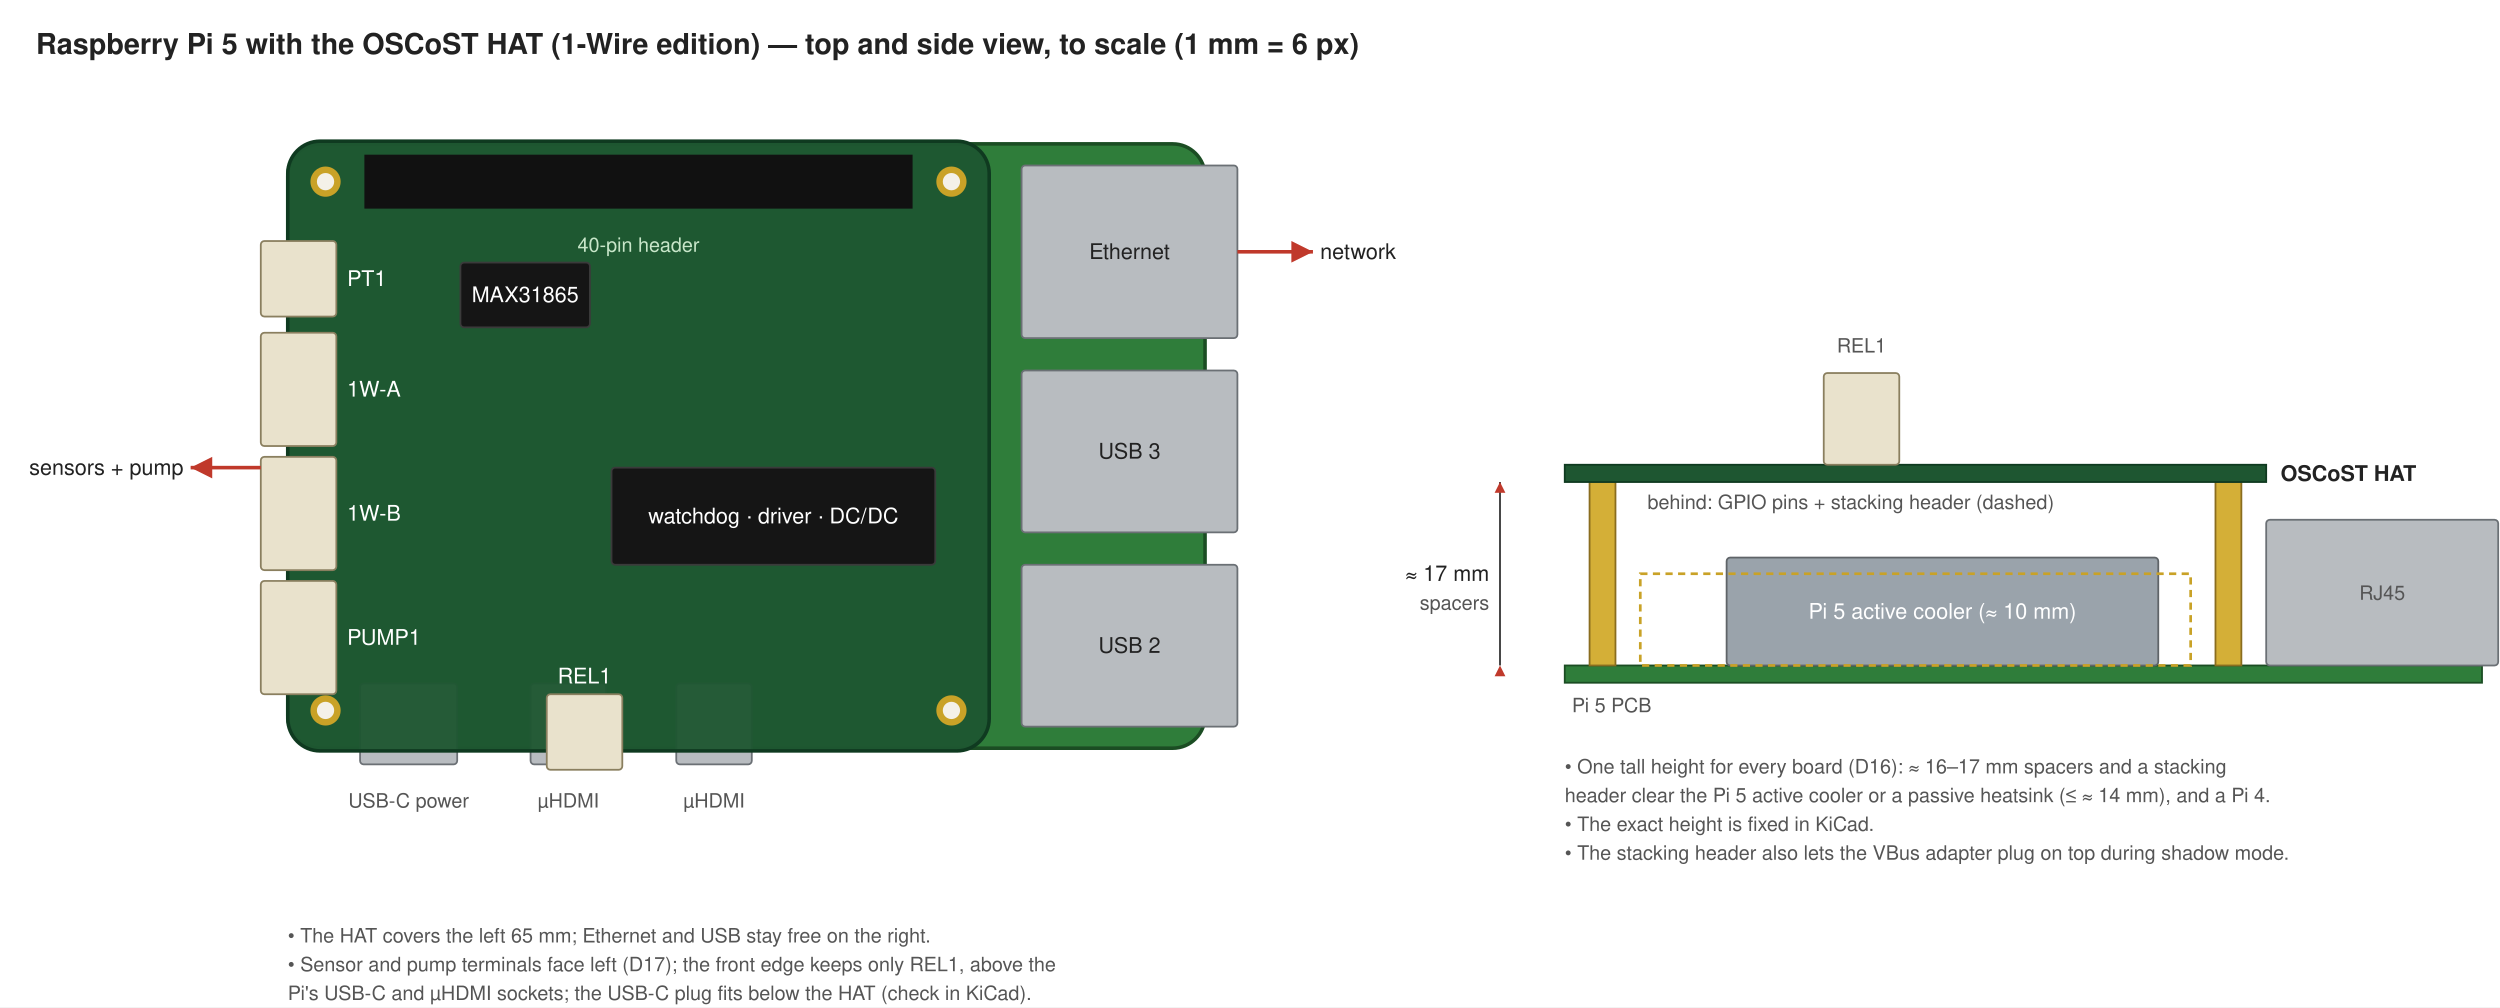
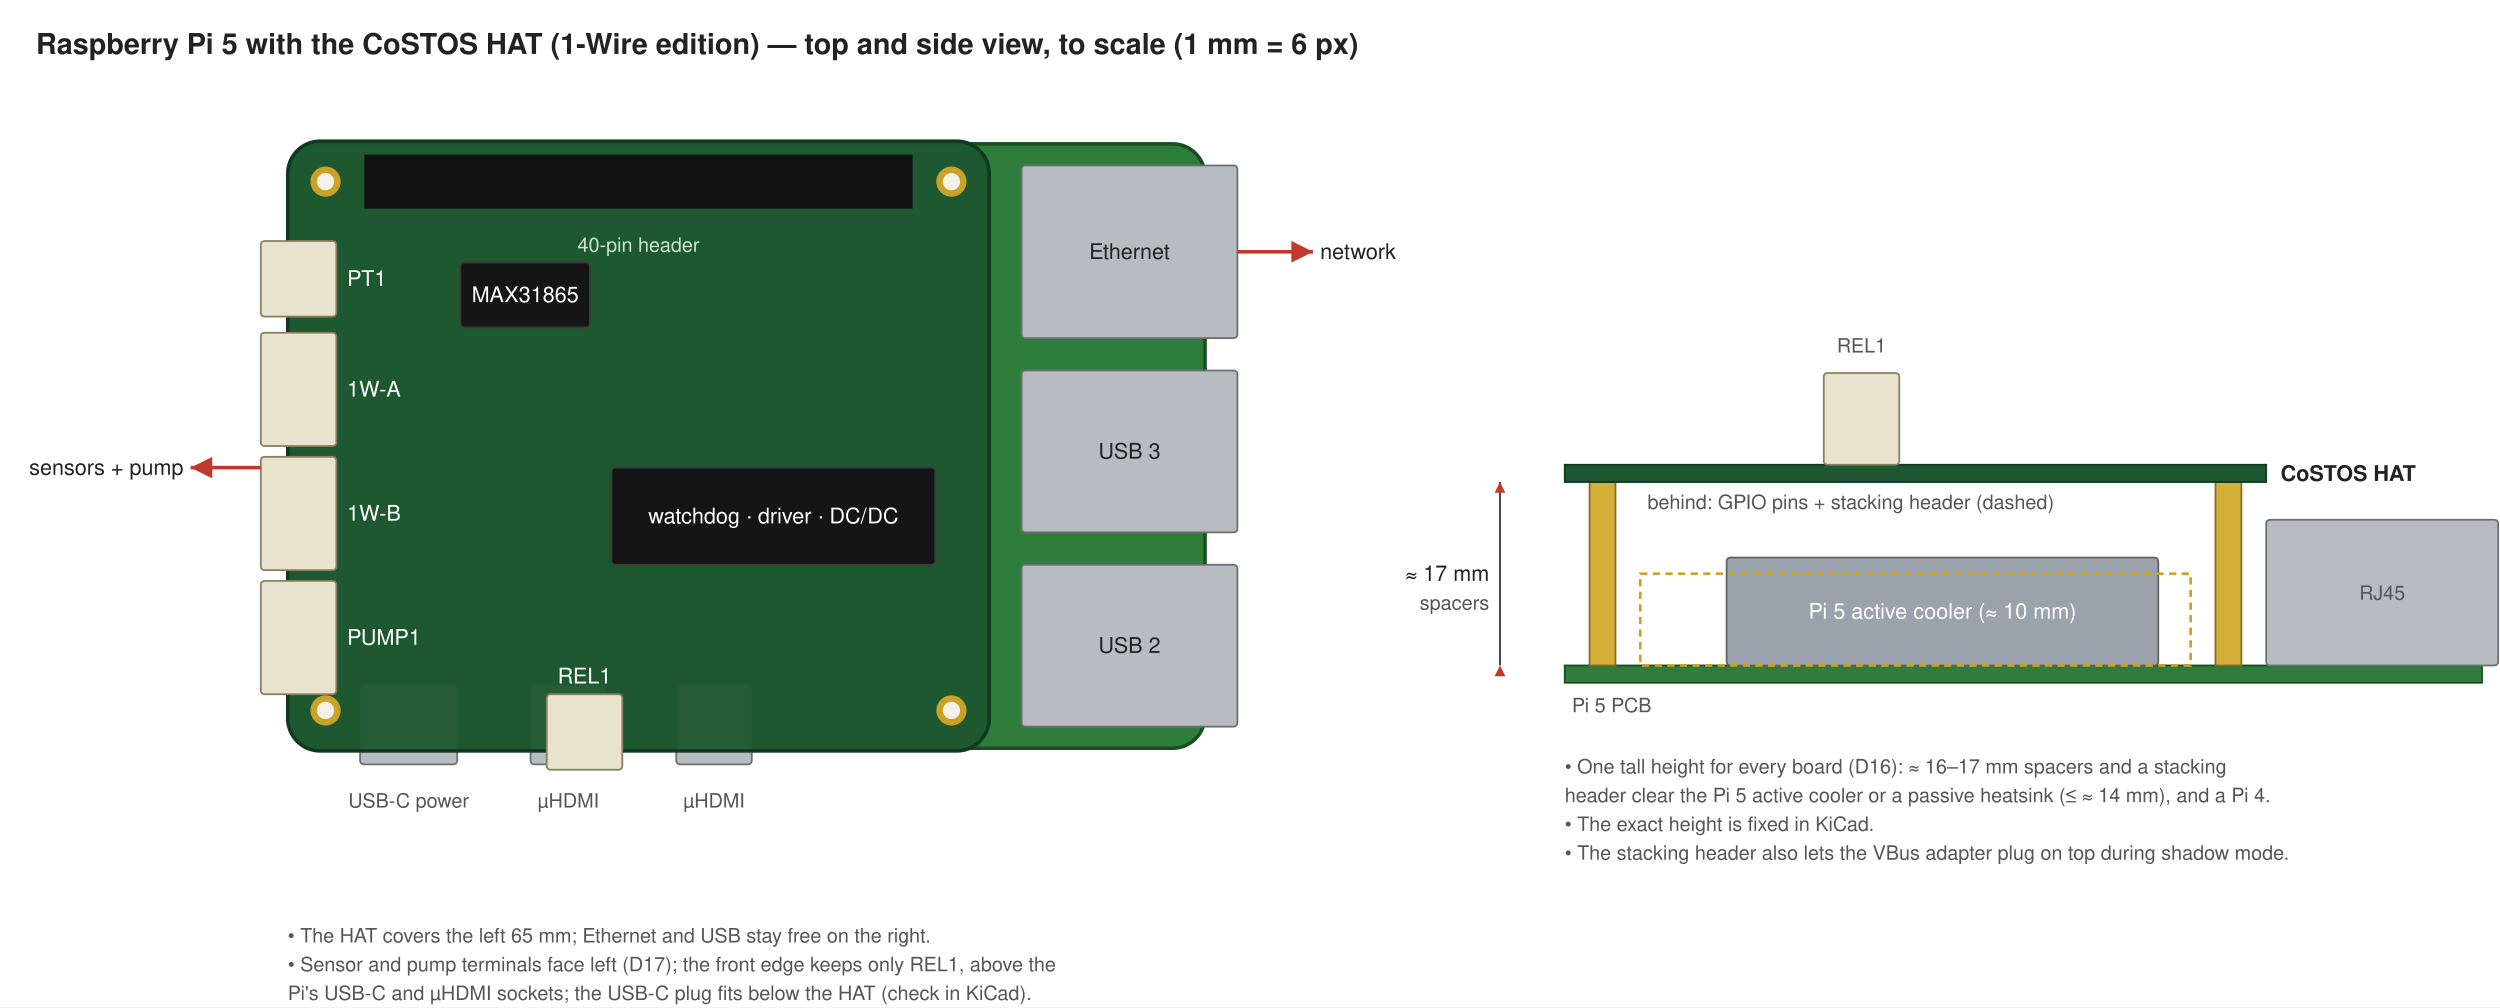
<svg xmlns="http://www.w3.org/2000/svg" viewBox="0 0 1390 560" font-family="Helvetica, Arial, sans-serif">
  <style>.t{font-size:12px;fill:#222}.tb{font-size:12px;font-weight:bold;fill:#222}.w{font-size:12px;fill:#fff}.wb{font-size:12px;font-weight:bold;fill:#fff}.g{font-size:11px;fill:#C8E6C9}.n{font-size:11px;fill:#555}.h{font-size:16px;font-weight:bold;fill:#222}.o{font-size:11px;font-style:italic;fill:#777}</style>
  <rect x="0" y="0" width="1390" height="560" rx="0" fill="white" stroke="none" stroke-width="1" fill-opacity="1" />
-   <text x="20" y="30" class="h" text-anchor="start">Raspberry Pi 5 with the OSCoST HAT (1-Wire edition) — top and side view, to scale (1 mm = 6 px)</text>
+   <text x="20" y="30" class="h" text-anchor="start">Raspberry Pi 5 with the CoSTOS HAT (1-Wire edition) — top and side view, to scale (1 mm = 6 px)</text>
  <rect x="160.0" y="80.0" width="510.0" height="336.0" rx="18.0" fill="#2f7d3a" stroke="#1b4d23" stroke-width="2" fill-opacity="1" />
  <rect x="568.0" y="92.0" width="120.0" height="96.0" rx="2" fill="#b8bcc0" stroke="#6b7075" stroke-width="1" fill-opacity="1" />
  <text x="628.0" y="144.0" class="t" text-anchor="middle">Ethernet</text>
  <rect x="568.0" y="206.0" width="120.0" height="90.0" rx="2" fill="#b8bcc0" stroke="#6b7075" stroke-width="1" fill-opacity="1" />
  <text x="628.0" y="255.0" class="t" text-anchor="middle">USB 3</text>
  <rect x="568.0" y="314.0" width="120.0" height="90.0" rx="2" fill="#b8bcc0" stroke="#6b7075" stroke-width="1" fill-opacity="1" />
  <text x="628.0" y="363.0" class="t" text-anchor="middle">USB 2</text>
  <rect x="200.2" y="380.0" width="54.0" height="45.0" rx="2" fill="#b8bcc0" stroke="#6b7075" stroke-width="1" fill-opacity="1" />
  <text x="227.2" y="449.0" class="n" text-anchor="middle">USB-C power</text>
  <rect x="295.0" y="380.0" width="42.0" height="45.0" rx="2" fill="#b8bcc0" stroke="#6b7075" stroke-width="1" fill-opacity="1" />
  <text x="316.0" y="449.0" class="n" text-anchor="middle">µHDMI</text>
  <rect x="376.0" y="380.0" width="42.0" height="45.0" rx="2" fill="#b8bcc0" stroke="#6b7075" stroke-width="1" fill-opacity="1" />
  <text x="397.0" y="449.0" class="n" text-anchor="middle">µHDMI</text>
  <rect x="160.0" y="78.5" width="390.0" height="339.0" rx="18.0" fill="#1E5631" stroke="#0F3A20" stroke-width="2" fill-opacity="0.95" />
  <circle cx="181.0" cy="101.0" r="8.4" fill="#C9A227" />
  <circle cx="181.0" cy="101.0" r="4.8" fill="#F4F1E8" />
  <circle cx="529.0" cy="101.0" r="8.4" fill="#C9A227" />
  <circle cx="529.0" cy="101.0" r="4.8" fill="#F4F1E8" />
  <circle cx="181.0" cy="395.0" r="8.4" fill="#C9A227" />
  <circle cx="181.0" cy="395.0" r="4.8" fill="#F4F1E8" />
  <circle cx="529.0" cy="395.0" r="8.4" fill="#C9A227" />
  <circle cx="529.0" cy="395.0" r="4.8" fill="#F4F1E8" />
  <rect x="202.6" y="86.0" width="304.8" height="30.0" rx="0" fill="#111" stroke="none" stroke-width="1" fill-opacity="1" />
  <text x="355.0" y="140.0" class="g" text-anchor="middle">40-pin header</text>
  <rect x="145.0" y="134.0" width="42.0" height="42.0" rx="2" fill="#E9E2CC" stroke="#8A7F5F" stroke-width="1" fill-opacity="1" />
  <text x="193.0" y="159.0" class="w" text-anchor="start">PT1</text>
  <rect x="145.0" y="185.0" width="42.0" height="63.0" rx="2" fill="#E9E2CC" stroke="#8A7F5F" stroke-width="1" fill-opacity="1" />
  <text x="193.0" y="220.5" class="w" text-anchor="start">1W-A</text>
  <rect x="145.0" y="254.0" width="42.0" height="63.0" rx="2" fill="#E9E2CC" stroke="#8A7F5F" stroke-width="1" fill-opacity="1" />
  <text x="193.0" y="289.5" class="w" text-anchor="start">1W-B</text>
  <rect x="145.0" y="323.0" width="42.0" height="63.0" rx="2" fill="#E9E2CC" stroke="#8A7F5F" stroke-width="1" fill-opacity="1" />
  <text x="193.0" y="358.5" class="w" text-anchor="start">PUMP1</text>
  <rect x="304.0" y="386.0" width="42.0" height="42.0" rx="2" fill="#E9E2CC" stroke="#8A7F5F" stroke-width="1" fill-opacity="1" />
  <text x="325.0" y="380.0" class="w" text-anchor="middle">REL1</text>
  <rect x="256.0" y="146.0" width="72.0" height="36.0" rx="2" fill="#151515" stroke="#3a3a3a" stroke-width="1" fill-opacity="1" />
  <text x="292.0" y="168.0" class="w" text-anchor="middle">MAX31865</text>
  <rect x="340.0" y="260.0" width="180.0" height="54.0" rx="2" fill="#151515" stroke="#3a3a3a" stroke-width="1" fill-opacity="1" />
  <text x="430.0" y="291.0" class="w" text-anchor="middle">watchdog · driver · DC/DC</text>
  <defs>
    <marker id="a" markerWidth="8" markerHeight="8" refX="6" refY="3" orient="auto">
      <path d="M0,0 L6,3 L0,6 z" fill="#c0392b" />
    </marker>
  </defs>
  <line x1="145.0" y1="260.0" x2="106.0" y2="260.0" stroke="#c0392b" stroke-width="2" marker-end="url(#a)" />
  <text x="102.0" y="264.0" class="t" text-anchor="end">sensors + pump</text>
  <line x1="688.0" y1="140.0" x2="730.0" y2="140.0" stroke="#c0392b" stroke-width="2" marker-end="url(#a)" />
  <text x="734.0" y="144.0" class="t" text-anchor="start">network</text>
  <text x="160" y="524.0" class="n" text-anchor="start">• The HAT covers the left 65 mm; Ethernet and USB stay free on the right.</text>
  <text x="160" y="540.0" class="n" text-anchor="start">• Sensor and pump terminals face left (D17); the front edge keeps only REL1, above the</text>
  <text x="160" y="556.0" class="n" text-anchor="start">  Pi's USB-C and µHDMI sockets; the USB-C plug fits below the HAT (check in KiCad).</text>
  <rect x="870.0" y="370.0" width="510.0" height="9.6" rx="0" fill="#2f7d3a" stroke="#1b4d23" stroke-width="1" fill-opacity="1" />
  <text x="874.0" y="396.0" class="n" text-anchor="start">Pi 5 PCB</text>
  <rect x="1260.0" y="289.0" width="129.0" height="81.0" rx="2" fill="#b8bcc0" stroke="#6b7075" stroke-width="1" fill-opacity="1" />
  <text x="1324.5" y="333.5" class="n" text-anchor="middle">RJ45</text>
  <rect x="960.0" y="310.0" width="240.0" height="60.0" rx="2" fill="#9aa3ab" stroke="#5f6468" stroke-width="1" fill-opacity="1" />
  <text x="1080.0" y="344.0" class="w" text-anchor="middle">Pi 5 active cooler (≈ 10 mm)</text>
  <rect x="912.0" y="319.0" width="306.0" height="51.0" rx="0" fill="none" stroke="#C9A227" stroke-width="1.5" fill-opacity="1" stroke-dasharray="4 3" />
  <text x="916.0" y="283.0" class="n" text-anchor="start">behind: GPIO pins + stacking header (dashed)</text>
  <rect x="883.8" y="268.0" width="14.4" height="102.0" rx="0" fill="#d4af37" stroke="#8a6d1f" stroke-width="1" fill-opacity="1" />
  <rect x="1231.8" y="268.0" width="14.4" height="102.0" rx="0" fill="#d4af37" stroke="#8a6d1f" stroke-width="1" fill-opacity="1" />
  <rect x="870.0" y="258.4" width="390.0" height="9.6" rx="0" fill="#1E5631" stroke="#0F3A20" stroke-width="1" fill-opacity="1" />
-   <text x="1268.0" y="267.4" class="tb" text-anchor="start">OSCoST HAT</text>
+   <text x="1268.0" y="267.4" class="tb" text-anchor="start">CoSTOS HAT</text>
  <rect x="1014.0" y="207.4" width="42.0" height="51.0" rx="2" fill="#E9E2CC" stroke="#8A7F5F" stroke-width="1" fill-opacity="1" />
  <text x="1035.0" y="196.0" class="n" text-anchor="middle">REL1</text>
  <line x1="834.0" y1="370.0" x2="834.0" y2="268.0" stroke="#333" marker-end="url(#a)" marker-start="url(#a)" />
  <text x="828.0" y="323.0" class="t" text-anchor="end">≈ 17 mm</text>
  <text x="828.0" y="339.0" class="n" text-anchor="end">spacers</text>
  <text x="870" y="430.0" class="n" text-anchor="start">• One tall height for every board (D16): ≈ 16–17 mm spacers and a stacking</text>
  <text x="870" y="446.0" class="n" text-anchor="start">  header clear the Pi 5 active cooler or a passive heatsink (≤ ≈ 14 mm), and a Pi 4.</text>
  <text x="870" y="462.0" class="n" text-anchor="start">• The exact height is fixed in KiCad.</text>
  <text x="870" y="478.0" class="n" text-anchor="start">• The stacking header also lets the VBus adapter plug on top during shadow mode.</text>
</svg>
